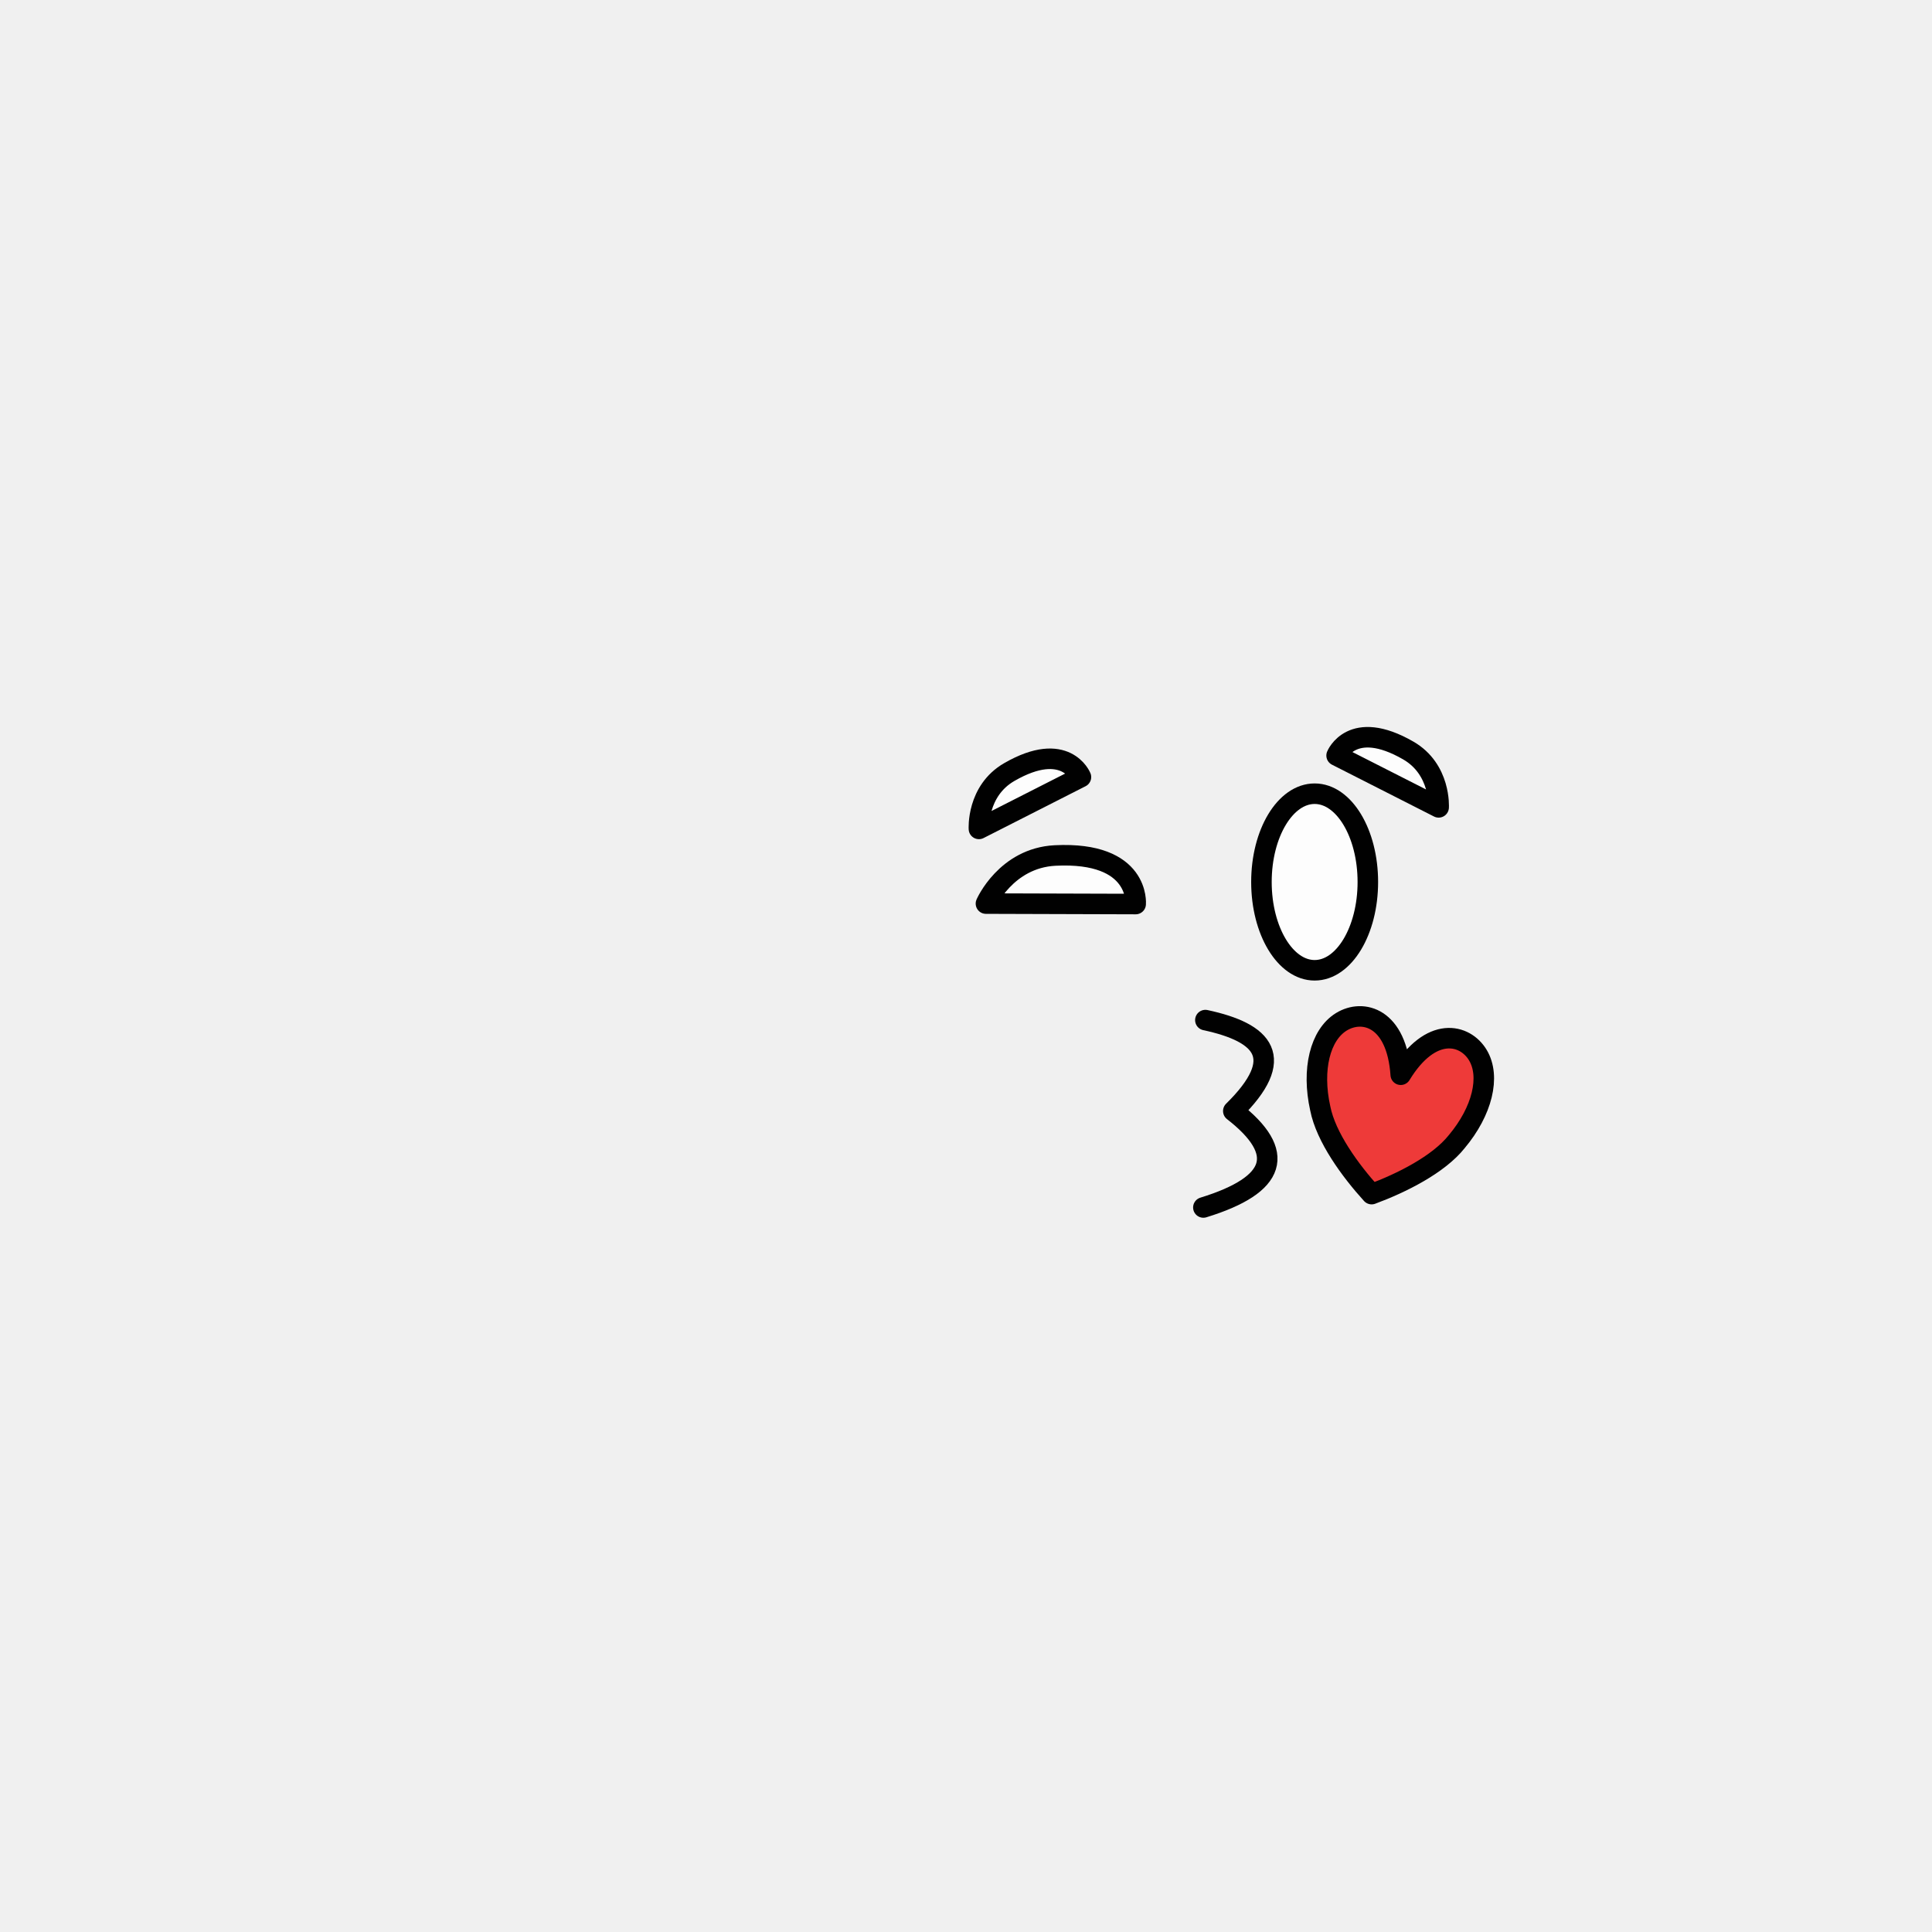
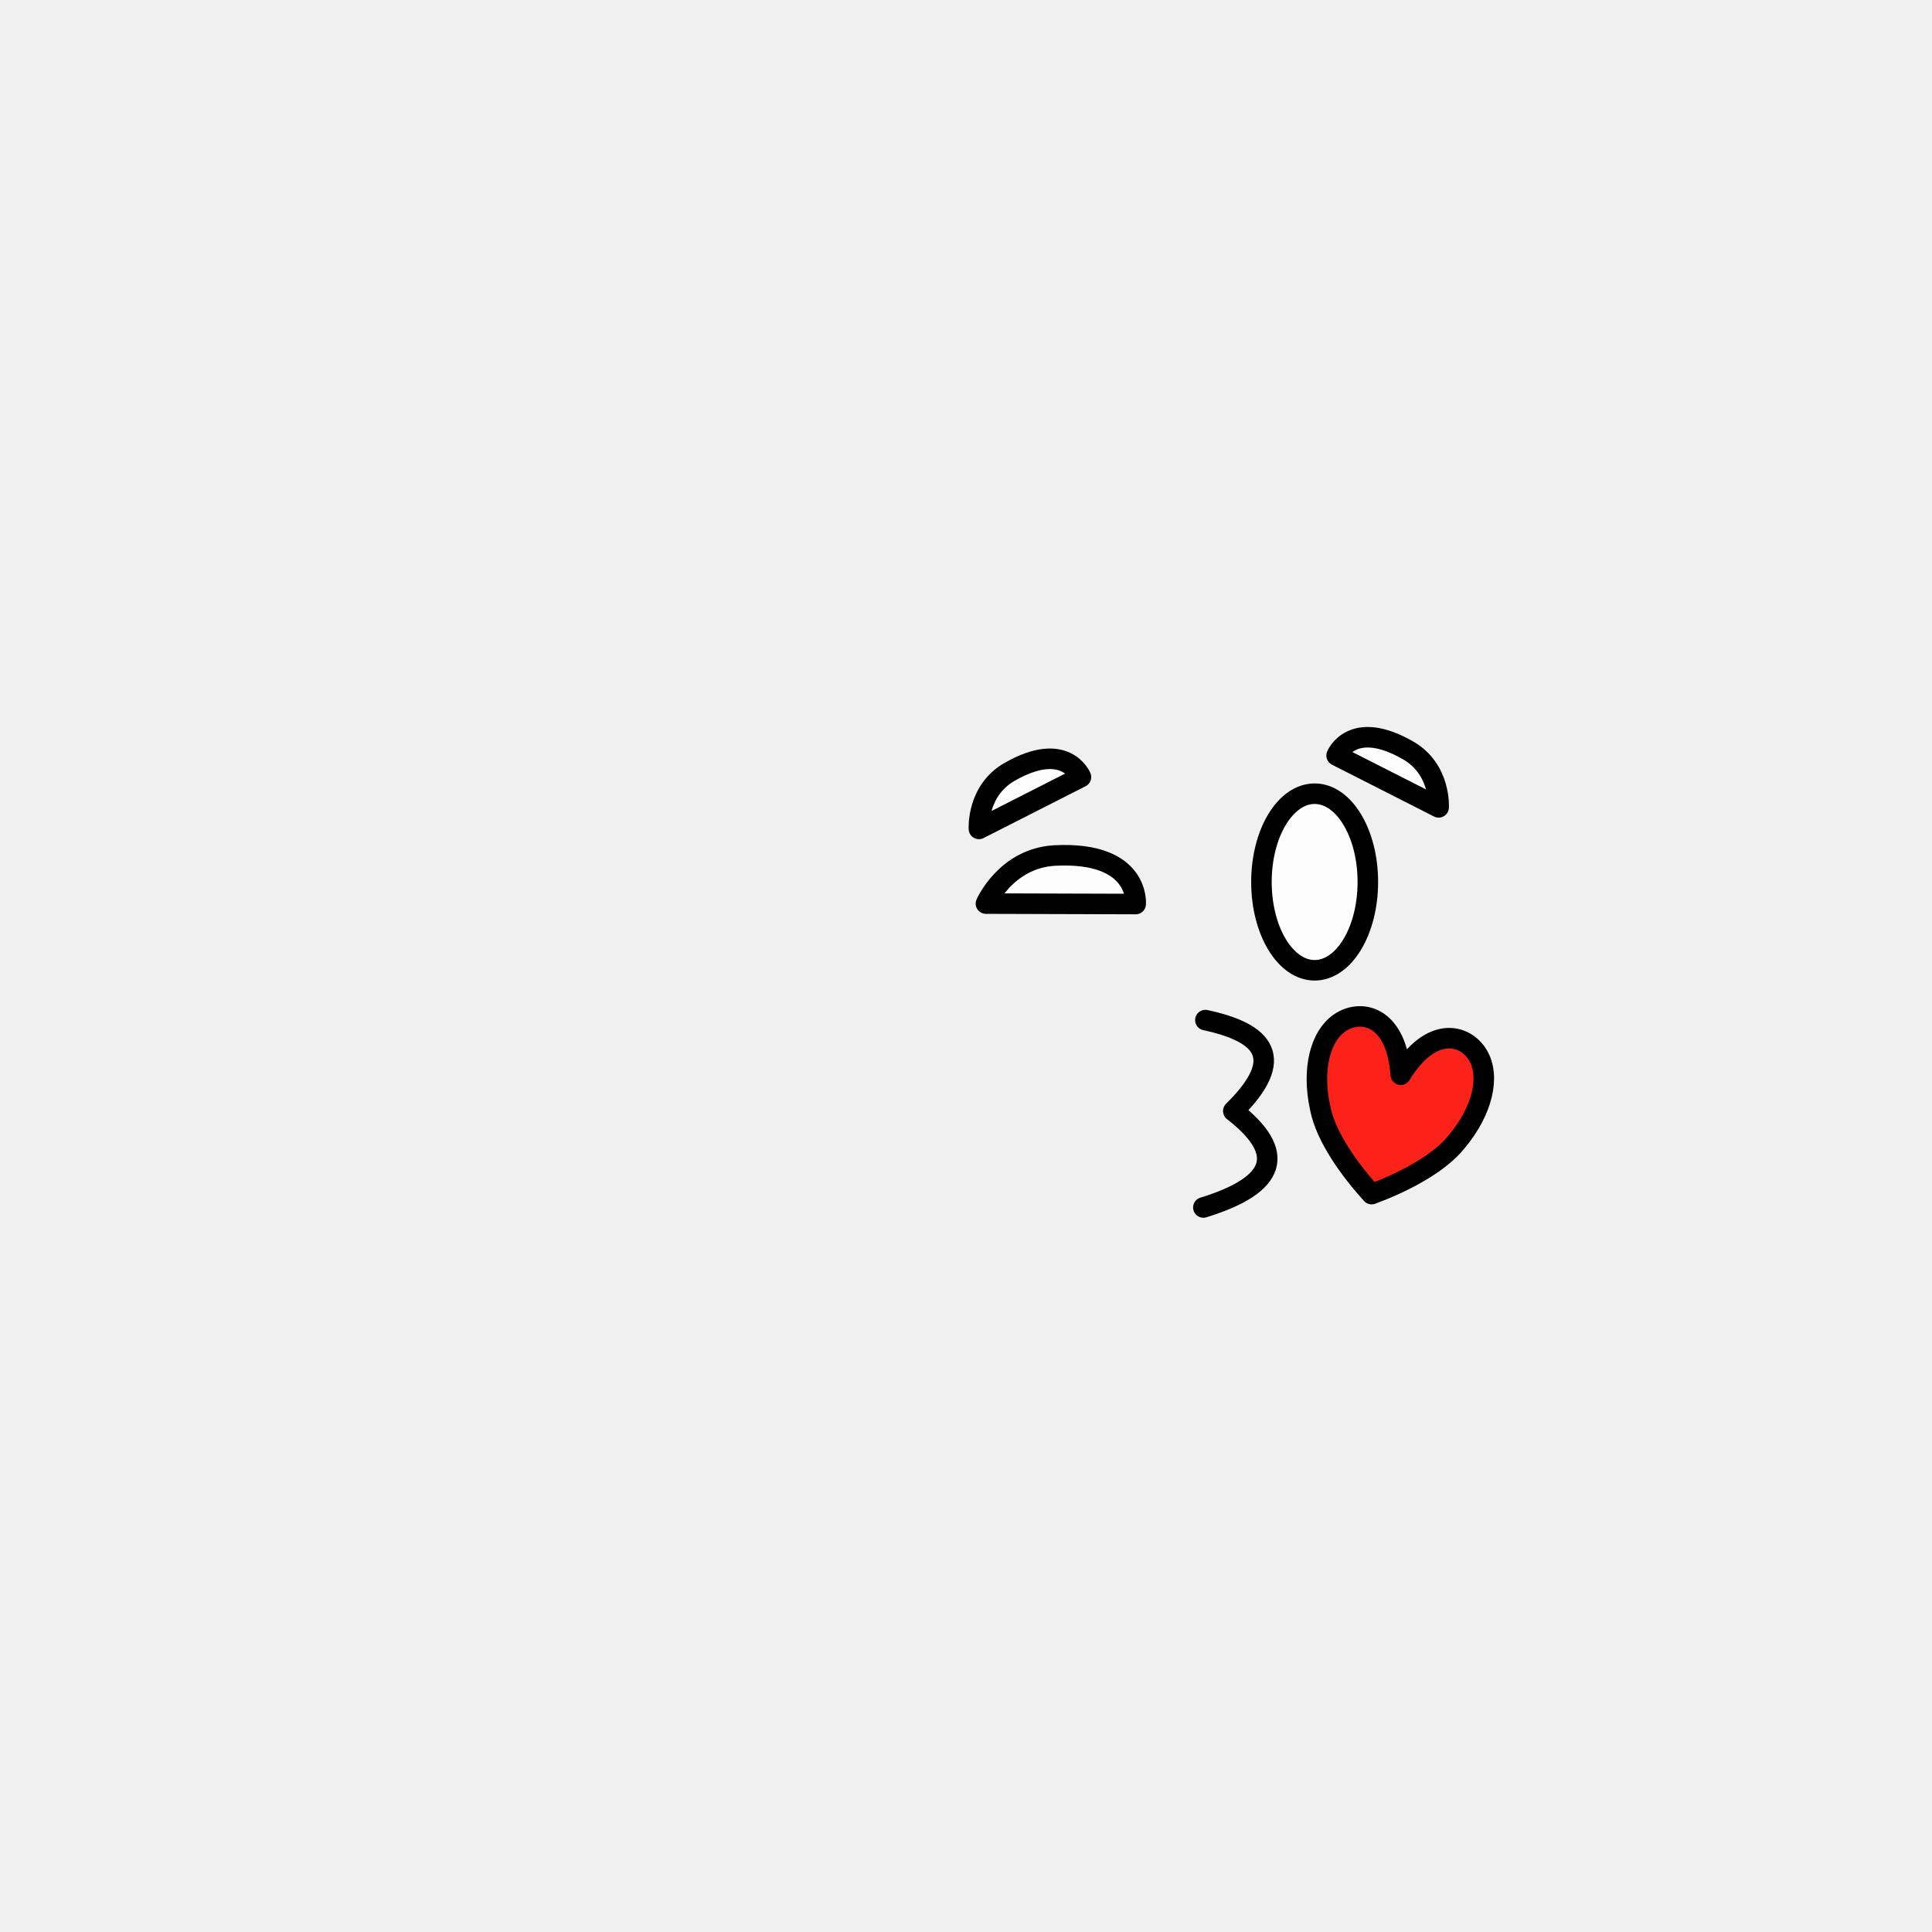
<svg xmlns="http://www.w3.org/2000/svg" version="1.1" id="Layer_1" x="0px" y="0px" width="160px" height="160px" viewBox="0 0 160 160" enable-background="new 0 0 160 160" xml:space="preserve">
  <g id="f18">
    <g>
-       <ellipse fill="#FFFFFF" fill-opacity="0.894" stroke="#010101" stroke-width="1.7" stroke-linecap="round" stroke-linejoin="round" stroke-miterlimit="1.5" cx="108.873" cy="73.043" rx="4.406" ry="7.312" />
+       <ellipse fill="#FFFFFF" fill-opacity="0.894" stroke="#000000" stroke-width="1.7" stroke-linecap="round" stroke-linejoin="round" stroke-miterlimit="1.5" cx="108.873" cy="73.043" rx="4.406" ry="7.312" />
    </g>
-     <path fill="#FFFFFF" fill-opacity="0.894" stroke="#010101" stroke-width="1.7" stroke-linecap="round" stroke-linejoin="round" stroke-miterlimit="1.5" d="   M110.692,62.569l8.451,4.293c0,0,0.193-3.146-2.513-4.707C111.955,59.458,110.692,62.569,110.692,62.569z" />
-     <path fill="#FFFFFF" fill-opacity="0.894" stroke="#010101" stroke-width="1.7" stroke-linecap="round" stroke-linejoin="round" stroke-miterlimit="1.5" d="   M89.519,64.353l-8.449,4.293c0,0-0.194-3.145,2.513-4.707C88.257,61.243,89.519,64.353,89.519,64.353z" />
-     <path fill="#FFFFFF" fill-opacity="0.894" stroke="#010101" stroke-width="1.7" stroke-linecap="round" stroke-linejoin="round" stroke-miterlimit="1.5" d="   M94.052,74.869l-12.4-0.038c0,0,1.649-3.778,5.731-3.983C94.437,70.495,94.052,74.869,94.052,74.869z" />
-     <path fill="none" stroke="#010101" stroke-width="1.7" stroke-linecap="round" stroke-linejoin="round" stroke-miterlimit="1.5" d="   M99.824,84.48c4.854,1.041,6.79,3.131,2.313,7.53c4.442,3.449,3.617,6.112-2.479,7.988" />
-     <path fill="#EE2524" fill-opacity="0.894" stroke="#010101" stroke-width="1.7" stroke-linecap="round" stroke-linejoin="round" stroke-miterlimit="1.5" d="   M116.004,89.005c2.495-4.092,5.322-3.401,6.386-1.624c1.064,1.775,0.366,4.641-1.746,7.16c-1.514,1.906-4.582,3.436-7.051,4.35   c-1.771-1.95-3.791-4.718-4.257-7.107c-0.714-3.209-0.016-6.074,1.747-7.161C112.847,83.535,115.672,84.225,116.004,89.005z" />
+     <path fill="#FFFFFF" fill-opacity="0.894" stroke="#000000" stroke-width="1.7" stroke-linecap="round" stroke-linejoin="round" stroke-miterlimit="1.5" d="   M110.692,62.569l8.451,4.293c0,0,0.193-3.146-2.513-4.707C111.955,59.458,110.692,62.569,110.692,62.569z" />
+     <path fill="#FFFFFF" fill-opacity="0.894" stroke="#000000" stroke-width="1.7" stroke-linecap="round" stroke-linejoin="round" stroke-miterlimit="1.5" d="   M89.519,64.353l-8.449,4.293c0,0-0.194-3.145,2.513-4.707C88.257,61.243,89.519,64.353,89.519,64.353z" />
+     <path fill="#FFFFFF" fill-opacity="0.894" stroke="#000000" stroke-width="1.7" stroke-linecap="round" stroke-linejoin="round" stroke-miterlimit="1.5" d="   M94.052,74.869l-12.4-0.038c0,0,1.649-3.778,5.731-3.983C94.437,70.495,94.052,74.869,94.052,74.869z" />
+     <path fill="none" stroke="#000000" stroke-width="1.7" stroke-linecap="round" stroke-linejoin="round" stroke-miterlimit="1.5" d="   M99.824,84.48c4.854,1.041,6.79,3.131,2.313,7.53c4.442,3.449,3.617,6.112-2.479,7.988" />
+     <path fill="#FF0B00" fill-opacity="0.894" stroke="#000000" stroke-width="1.7" stroke-linecap="round" stroke-linejoin="round" stroke-miterlimit="1.5" d="   M116.004,89.005c2.495-4.092,5.322-3.401,6.386-1.624c1.064,1.775,0.366,4.641-1.746,7.16c-1.514,1.906-4.582,3.436-7.051,4.35   c-1.771-1.95-3.791-4.718-4.257-7.107c-0.714-3.209-0.016-6.074,1.747-7.161C112.847,83.535,115.672,84.225,116.004,89.005z" />
  </g>
</svg>
